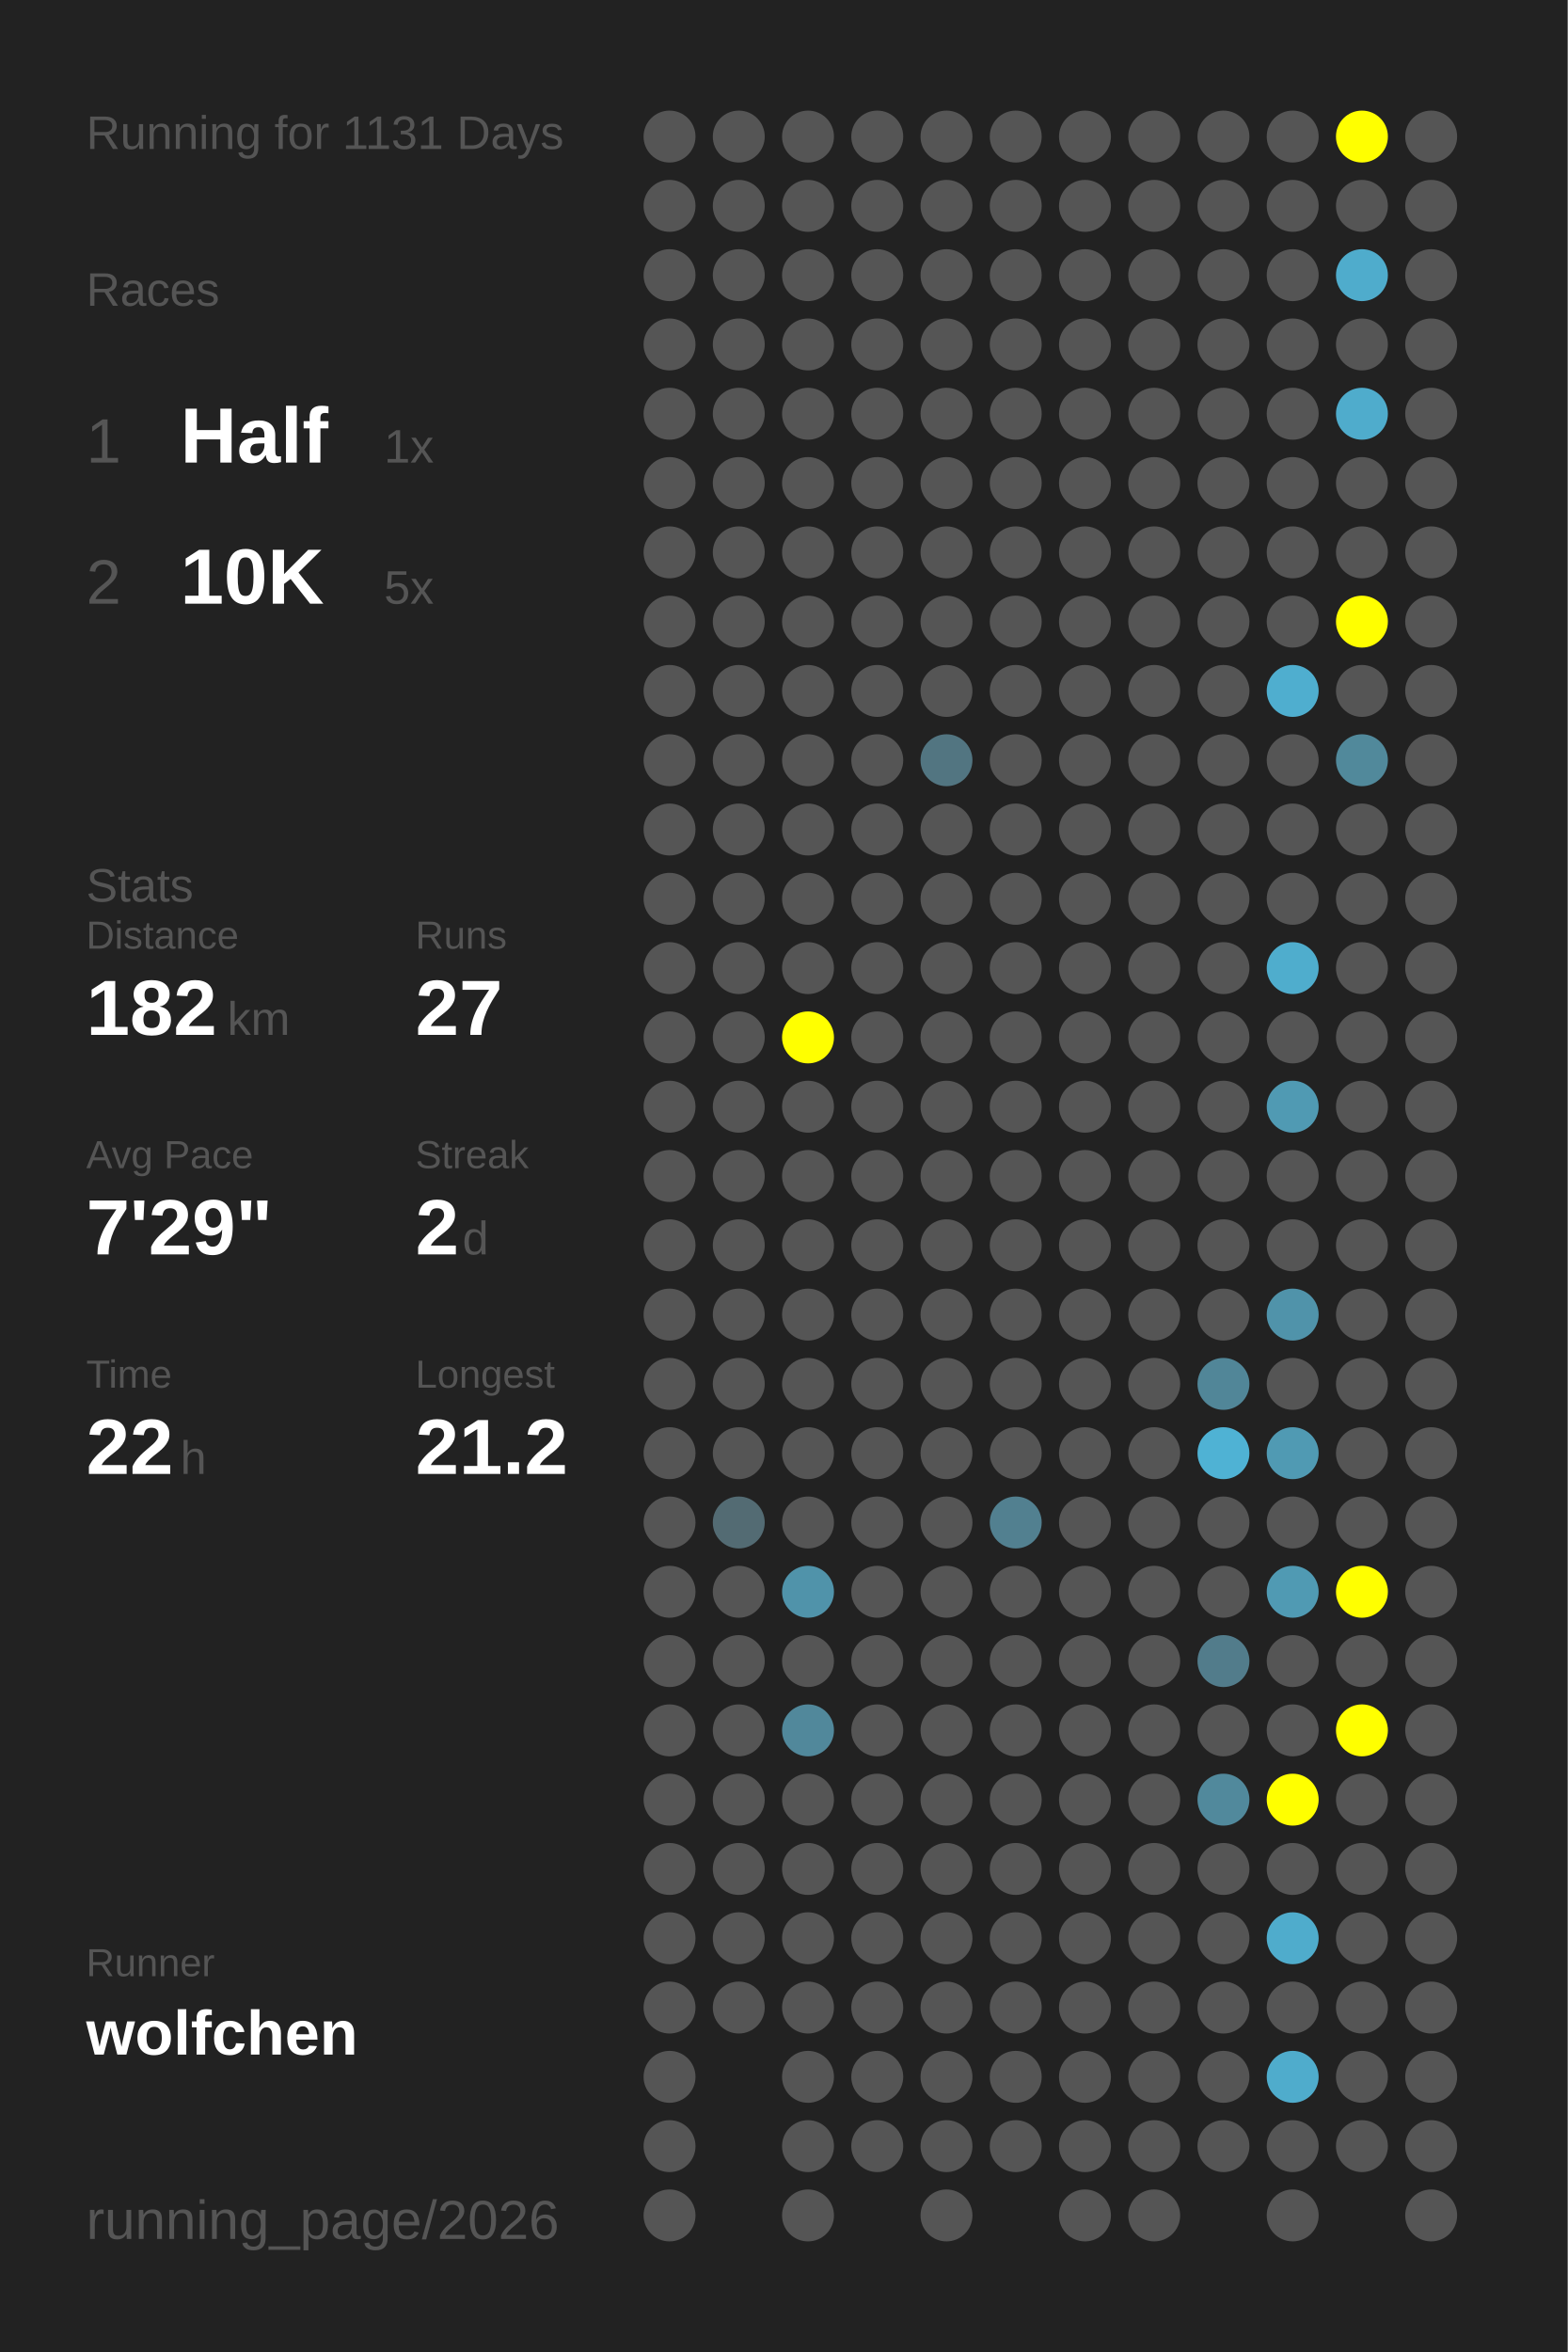
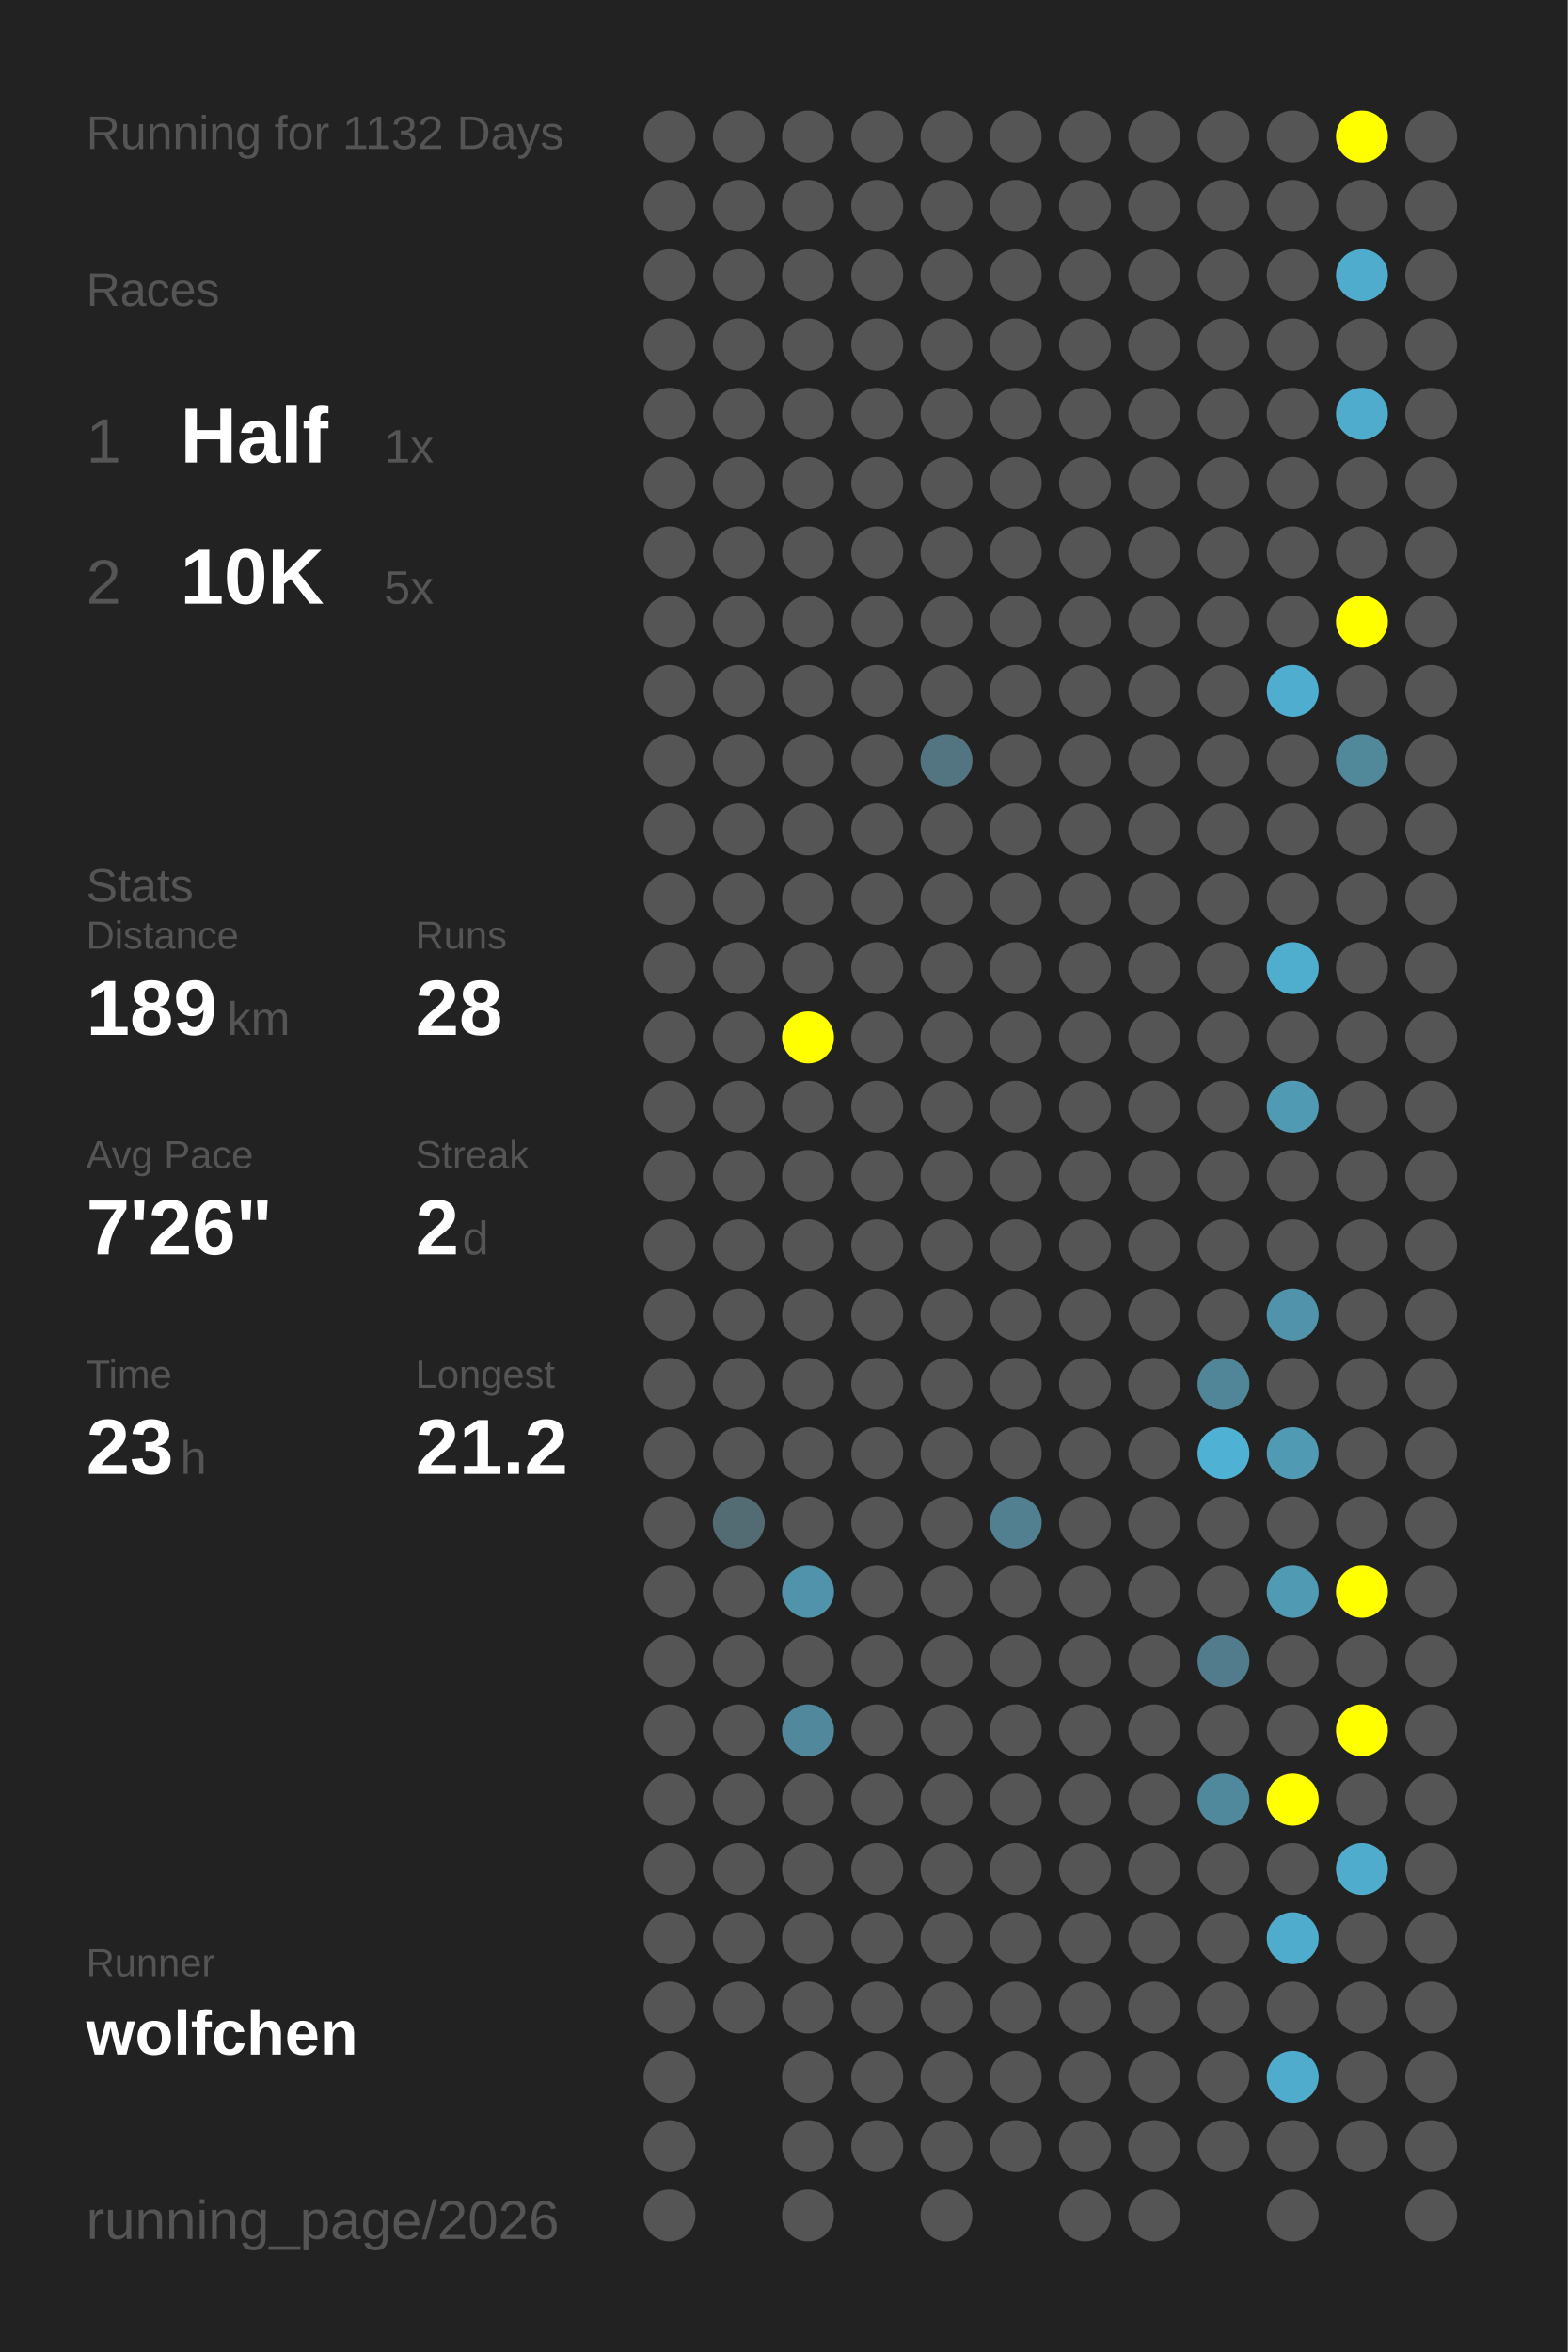
<svg xmlns="http://www.w3.org/2000/svg" baseProfile="full" height="300mm" version="1.1" viewBox="0,0,200,300" width="200mm">
  <defs />
  <rect fill="#222222" height="300" width="200" x="0" y="0" />
-   <text fill="#555555" style="font-size:6px; font-family:Arial;" x="11" y="19">Running for 1131 Days</text>
+   <text fill="#555555" style="font-size:6px; font-family:Arial;" x="11" y="19">Running for 1132 Days</text>
  <text fill="#555555" style="font-size:6px; font-family:Arial;" x="11" y="39">Races</text>
  <text fill="#555555" style="font-size:8px; font-family:Arial;" x="11" y="59">1</text>
  <text fill="#FFFFFF" style="font-size:10px; font-family:Arial; font-weight:bold;" x="23" y="59">Half</text>
  <text fill="#555555" style="font-size:6px; font-family:Arial;" x="49" y="59">1x</text>
  <text fill="#555555" style="font-size:8px; font-family:Arial;" x="11" y="77">2</text>
  <text fill="#FFFFFF" style="font-size:10px; font-family:Arial; font-weight:bold;" x="23" y="77">10K</text>
  <text fill="#555555" style="font-size:6px; font-family:Arial;" x="49" y="77">5x</text>
  <text fill="#555555" style="font-size:6px; font-family:Arial;" x="11" y="115">Stats</text>
  <text fill="#555555" style="font-size:5px; font-family:Arial;" x="11" y="121">Distance</text>
-   <text fill="#FFFFFF" style="font-size:10px; font-family:Arial; font-weight:bold;" x="11" y="132">182</text>
+   <text fill="#FFFFFF" style="font-size:10px; font-family:Arial; font-weight:bold;" x="11" y="132">189</text>
  <text fill="#555555" style="font-size:6px; font-family:Arial;" x="29" y="132">km</text>
  <text fill="#555555" style="font-size:5px; font-family:Arial;" x="53" y="121">Runs</text>
-   <text fill="#FFFFFF" style="font-size:10px; font-family:Arial; font-weight:bold;" x="53" y="132">27</text>
+   <text fill="#FFFFFF" style="font-size:10px; font-family:Arial; font-weight:bold;" x="53" y="132">28</text>
  <text fill="#555555" style="font-size:5px; font-family:Arial;" x="11" y="149">Avg Pace</text>
-   <text fill="#FFFFFF" style="font-size:10px; font-family:Arial; font-weight:bold;" x="11" y="160">7'29"</text>
+   <text fill="#FFFFFF" style="font-size:10px; font-family:Arial; font-weight:bold;" x="11" y="160">7'26"</text>
  <text fill="#555555" style="font-size:5px; font-family:Arial;" x="53" y="149">Streak</text>
  <text fill="#FFFFFF" style="font-size:10px; font-family:Arial; font-weight:bold;" x="53" y="160">2</text>
  <text fill="#555555" style="font-size:6px; font-family:Arial;" x="59" y="160">d</text>
  <text fill="#555555" style="font-size:5px; font-family:Arial;" x="11" y="177">Time</text>
-   <text fill="#FFFFFF" style="font-size:10px; font-family:Arial; font-weight:bold;" x="11" y="188">22</text>
+   <text fill="#FFFFFF" style="font-size:10px; font-family:Arial; font-weight:bold;" x="11" y="188">23</text>
  <text fill="#555555" style="font-size:6px; font-family:Arial;" x="23" y="188">h</text>
  <text fill="#555555" style="font-size:5px; font-family:Arial;" x="53" y="177">Longest</text>
  <text fill="#FFFFFF" style="font-size:10px; font-family:Arial; font-weight:bold;" x="53" y="188">21.2</text>
  <text fill="#555555" style="font-size:5px; font-family:Arial;" x="11" y="252.065">Runner</text>
  <text fill="#FFFFFF" style="font-size:8px; font-family:Arial; font-weight:bold;" x="11" y="262.065">wolfchen</text>
  <text fill="#555555" style="font-size:7px; font-family:Arial;" x="11" y="285.581">running_page/2026</text>
  <circle cx="85.417" cy="17.419" fill="#555555" r="3.312" />
  <circle cx="85.417" cy="26.258" fill="#555555" r="3.312" />
  <circle cx="85.417" cy="35.097" fill="#555555" r="3.312" />
  <circle cx="85.417" cy="43.935" fill="#555555" r="3.312" />
  <circle cx="85.417" cy="52.774" fill="#555555" r="3.312" />
  <circle cx="85.417" cy="61.613" fill="#555555" r="3.312" />
  <circle cx="85.417" cy="70.452" fill="#555555" r="3.312" />
  <circle cx="85.417" cy="79.29" fill="#555555" r="3.312" />
  <circle cx="85.417" cy="88.129" fill="#555555" r="3.312" />
  <circle cx="85.417" cy="96.968" fill="#555555" r="3.312" />
  <circle cx="85.417" cy="105.806" fill="#555555" r="3.312" />
  <circle cx="85.417" cy="114.645" fill="#555555" r="3.312" />
  <circle cx="85.417" cy="123.484" fill="#555555" r="3.312" />
  <circle cx="85.417" cy="132.323" fill="#555555" r="3.312" />
  <circle cx="85.417" cy="141.161" fill="#555555" r="3.312" />
  <circle cx="85.417" cy="150" fill="#555555" r="3.312" />
  <circle cx="85.417" cy="158.839" fill="#555555" r="3.312" />
  <circle cx="85.417" cy="167.677" fill="#555555" r="3.312" />
  <circle cx="85.417" cy="176.516" fill="#555555" r="3.312" />
  <circle cx="85.417" cy="185.355" fill="#555555" r="3.312" />
  <circle cx="85.417" cy="194.194" fill="#555555" r="3.312" />
  <circle cx="85.417" cy="203.032" fill="#555555" r="3.312" />
  <circle cx="85.417" cy="211.871" fill="#555555" r="3.312" />
  <circle cx="85.417" cy="220.71" fill="#555555" r="3.312" />
  <circle cx="85.417" cy="229.548" fill="#555555" r="3.312" />
  <circle cx="85.417" cy="238.387" fill="#555555" r="3.312" />
  <circle cx="85.417" cy="247.226" fill="#555555" r="3.312" />
  <circle cx="85.417" cy="256.065" fill="#555555" r="3.312" />
  <circle cx="85.417" cy="264.903" fill="#555555" r="3.312" />
  <circle cx="85.417" cy="273.742" fill="#555555" r="3.312" />
  <circle cx="85.417" cy="282.581" fill="#555555" r="3.312" />
  <circle cx="94.25" cy="17.419" fill="#555555" r="3.312" />
  <circle cx="94.25" cy="26.258" fill="#555555" r="3.312" />
  <circle cx="94.25" cy="35.097" fill="#555555" r="3.312" />
  <circle cx="94.25" cy="43.935" fill="#555555" r="3.312" />
  <circle cx="94.25" cy="52.774" fill="#555555" r="3.312" />
  <circle cx="94.25" cy="61.613" fill="#555555" r="3.312" />
  <circle cx="94.25" cy="70.452" fill="#555555" r="3.312" />
  <circle cx="94.25" cy="79.29" fill="#555555" r="3.312" />
  <circle cx="94.25" cy="88.129" fill="#555555" r="3.312" />
  <circle cx="94.25" cy="96.968" fill="#555555" r="3.312" />
  <circle cx="94.25" cy="105.806" fill="#555555" r="3.312" />
  <circle cx="94.25" cy="114.645" fill="#555555" r="3.312" />
  <circle cx="94.25" cy="123.484" fill="#555555" r="3.312" />
  <circle cx="94.25" cy="132.323" fill="#555555" r="3.312" />
  <circle cx="94.25" cy="141.161" fill="#555555" r="3.312" />
  <circle cx="94.25" cy="150" fill="#555555" r="3.312" />
  <circle cx="94.25" cy="158.839" fill="#555555" r="3.312" />
  <circle cx="94.25" cy="167.677" fill="#555555" r="3.312" />
  <circle cx="94.25" cy="176.516" fill="#555555" r="3.312" />
  <circle cx="94.25" cy="185.355" fill="#555555" r="3.312" />
  <circle cx="94.25" cy="194.194" fill="#536b73" r="3.312" />
  <circle cx="94.25" cy="203.032" fill="#555555" r="3.312" />
  <circle cx="94.25" cy="211.871" fill="#555555" r="3.312" />
  <circle cx="94.25" cy="220.71" fill="#555555" r="3.312" />
  <circle cx="94.25" cy="229.548" fill="#555555" r="3.312" />
  <circle cx="94.25" cy="238.387" fill="#555555" r="3.312" />
  <circle cx="94.25" cy="247.226" fill="#555555" r="3.312" />
  <circle cx="94.25" cy="256.065" fill="#555555" r="3.312" />
  <circle cx="103.083" cy="17.419" fill="#555555" r="3.312" />
  <circle cx="103.083" cy="26.258" fill="#555555" r="3.312" />
  <circle cx="103.083" cy="35.097" fill="#555555" r="3.312" />
  <circle cx="103.083" cy="43.935" fill="#555555" r="3.312" />
  <circle cx="103.083" cy="52.774" fill="#555555" r="3.312" />
  <circle cx="103.083" cy="61.613" fill="#555555" r="3.312" />
  <circle cx="103.083" cy="70.452" fill="#555555" r="3.312" />
  <circle cx="103.083" cy="79.29" fill="#555555" r="3.312" />
  <circle cx="103.083" cy="88.129" fill="#555555" r="3.312" />
  <circle cx="103.083" cy="96.968" fill="#555555" r="3.312" />
  <circle cx="103.083" cy="105.806" fill="#555555" r="3.312" />
  <circle cx="103.083" cy="114.645" fill="#555555" r="3.312" />
  <circle cx="103.083" cy="123.484" fill="#555555" r="3.312" />
  <circle cx="103.083" cy="132.323" fill="#FFFF00" r="3.312" />
  <circle cx="103.083" cy="141.161" fill="#555555" r="3.312" />
  <circle cx="103.083" cy="150" fill="#555555" r="3.312" />
  <circle cx="103.083" cy="158.839" fill="#555555" r="3.312" />
  <circle cx="103.083" cy="167.677" fill="#555555" r="3.312" />
  <circle cx="103.083" cy="176.516" fill="#555555" r="3.312" />
  <circle cx="103.083" cy="185.355" fill="#555555" r="3.312" />
  <circle cx="103.083" cy="194.194" fill="#555555" r="3.312" />
  <circle cx="103.083" cy="203.032" fill="#5093aa" r="3.312" />
  <circle cx="103.083" cy="211.871" fill="#555555" r="3.312" />
  <circle cx="103.083" cy="220.71" fill="#51889b" r="3.312" />
  <circle cx="103.083" cy="229.548" fill="#555555" r="3.312" />
  <circle cx="103.083" cy="238.387" fill="#555555" r="3.312" />
  <circle cx="103.083" cy="247.226" fill="#555555" r="3.312" />
  <circle cx="103.083" cy="256.065" fill="#555555" r="3.312" />
  <circle cx="103.083" cy="264.903" fill="#555555" r="3.312" />
  <circle cx="103.083" cy="273.742" fill="#555555" r="3.312" />
  <circle cx="103.083" cy="282.581" fill="#555555" r="3.312" />
  <circle cx="111.917" cy="17.419" fill="#555555" r="3.312" />
  <circle cx="111.917" cy="26.258" fill="#555555" r="3.312" />
  <circle cx="111.917" cy="35.097" fill="#555555" r="3.312" />
  <circle cx="111.917" cy="43.935" fill="#555555" r="3.312" />
  <circle cx="111.917" cy="52.774" fill="#555555" r="3.312" />
  <circle cx="111.917" cy="61.613" fill="#555555" r="3.312" />
  <circle cx="111.917" cy="70.452" fill="#555555" r="3.312" />
  <circle cx="111.917" cy="79.29" fill="#555555" r="3.312" />
  <circle cx="111.917" cy="88.129" fill="#555555" r="3.312" />
  <circle cx="111.917" cy="96.968" fill="#555555" r="3.312" />
  <circle cx="111.917" cy="105.806" fill="#555555" r="3.312" />
  <circle cx="111.917" cy="114.645" fill="#555555" r="3.312" />
  <circle cx="111.917" cy="123.484" fill="#555555" r="3.312" />
  <circle cx="111.917" cy="132.323" fill="#555555" r="3.312" />
  <circle cx="111.917" cy="141.161" fill="#555555" r="3.312" />
  <circle cx="111.917" cy="150" fill="#555555" r="3.312" />
  <circle cx="111.917" cy="158.839" fill="#555555" r="3.312" />
  <circle cx="111.917" cy="167.677" fill="#555555" r="3.312" />
  <circle cx="111.917" cy="176.516" fill="#555555" r="3.312" />
  <circle cx="111.917" cy="185.355" fill="#555555" r="3.312" />
  <circle cx="111.917" cy="194.194" fill="#555555" r="3.312" />
  <circle cx="111.917" cy="203.032" fill="#555555" r="3.312" />
  <circle cx="111.917" cy="211.871" fill="#555555" r="3.312" />
  <circle cx="111.917" cy="220.71" fill="#555555" r="3.312" />
  <circle cx="111.917" cy="229.548" fill="#555555" r="3.312" />
  <circle cx="111.917" cy="238.387" fill="#555555" r="3.312" />
  <circle cx="111.917" cy="247.226" fill="#555555" r="3.312" />
  <circle cx="111.917" cy="256.065" fill="#555555" r="3.312" />
  <circle cx="111.917" cy="264.903" fill="#555555" r="3.312" />
  <circle cx="111.917" cy="273.742" fill="#555555" r="3.312" />
  <circle cx="120.75" cy="17.419" fill="#555555" r="3.312" />
  <circle cx="120.75" cy="26.258" fill="#555555" r="3.312" />
  <circle cx="120.75" cy="35.097" fill="#555555" r="3.312" />
  <circle cx="120.75" cy="43.935" fill="#555555" r="3.312" />
  <circle cx="120.75" cy="52.774" fill="#555555" r="3.312" />
  <circle cx="120.75" cy="61.613" fill="#555555" r="3.312" />
  <circle cx="120.75" cy="70.452" fill="#555555" r="3.312" />
  <circle cx="120.75" cy="79.29" fill="#555555" r="3.312" />
  <circle cx="120.75" cy="88.129" fill="#555555" r="3.312" />
  <circle cx="120.75" cy="96.968" fill="#527581" r="3.312" />
  <circle cx="120.75" cy="105.806" fill="#555555" r="3.312" />
  <circle cx="120.75" cy="114.645" fill="#555555" r="3.312" />
  <circle cx="120.75" cy="123.484" fill="#555555" r="3.312" />
  <circle cx="120.75" cy="132.323" fill="#555555" r="3.312" />
  <circle cx="120.75" cy="141.161" fill="#555555" r="3.312" />
  <circle cx="120.75" cy="150" fill="#555555" r="3.312" />
  <circle cx="120.75" cy="158.839" fill="#555555" r="3.312" />
  <circle cx="120.75" cy="167.677" fill="#555555" r="3.312" />
  <circle cx="120.75" cy="176.516" fill="#555555" r="3.312" />
  <circle cx="120.75" cy="185.355" fill="#555555" r="3.312" />
  <circle cx="120.75" cy="194.194" fill="#555555" r="3.312" />
  <circle cx="120.75" cy="203.032" fill="#555555" r="3.312" />
  <circle cx="120.75" cy="211.871" fill="#555555" r="3.312" />
  <circle cx="120.75" cy="220.71" fill="#555555" r="3.312" />
  <circle cx="120.75" cy="229.548" fill="#555555" r="3.312" />
  <circle cx="120.75" cy="238.387" fill="#555555" r="3.312" />
  <circle cx="120.75" cy="247.226" fill="#555555" r="3.312" />
  <circle cx="120.75" cy="256.065" fill="#555555" r="3.312" />
  <circle cx="120.75" cy="264.903" fill="#555555" r="3.312" />
  <circle cx="120.75" cy="273.742" fill="#555555" r="3.312" />
  <circle cx="120.75" cy="282.581" fill="#555555" r="3.312" />
  <circle cx="129.583" cy="17.419" fill="#555555" r="3.312" />
  <circle cx="129.583" cy="26.258" fill="#555555" r="3.312" />
  <circle cx="129.583" cy="35.097" fill="#555555" r="3.312" />
  <circle cx="129.583" cy="43.935" fill="#555555" r="3.312" />
  <circle cx="129.583" cy="52.774" fill="#555555" r="3.312" />
  <circle cx="129.583" cy="61.613" fill="#555555" r="3.312" />
  <circle cx="129.583" cy="70.452" fill="#555555" r="3.312" />
  <circle cx="129.583" cy="79.29" fill="#555555" r="3.312" />
  <circle cx="129.583" cy="88.129" fill="#555555" r="3.312" />
  <circle cx="129.583" cy="96.968" fill="#555555" r="3.312" />
  <circle cx="129.583" cy="105.806" fill="#555555" r="3.312" />
  <circle cx="129.583" cy="114.645" fill="#555555" r="3.312" />
  <circle cx="129.583" cy="123.484" fill="#555555" r="3.312" />
  <circle cx="129.583" cy="132.323" fill="#555555" r="3.312" />
  <circle cx="129.583" cy="141.161" fill="#555555" r="3.312" />
  <circle cx="129.583" cy="150" fill="#555555" r="3.312" />
  <circle cx="129.583" cy="158.839" fill="#555555" r="3.312" />
  <circle cx="129.583" cy="167.677" fill="#555555" r="3.312" />
  <circle cx="129.583" cy="176.516" fill="#555555" r="3.312" />
  <circle cx="129.583" cy="185.355" fill="#555555" r="3.312" />
  <circle cx="129.583" cy="194.194" fill="#528090" r="3.312" />
  <circle cx="129.583" cy="203.032" fill="#555555" r="3.312" />
  <circle cx="129.583" cy="211.871" fill="#555555" r="3.312" />
  <circle cx="129.583" cy="220.71" fill="#555555" r="3.312" />
  <circle cx="129.583" cy="229.548" fill="#555555" r="3.312" />
  <circle cx="129.583" cy="238.387" fill="#555555" r="3.312" />
  <circle cx="129.583" cy="247.226" fill="#555555" r="3.312" />
  <circle cx="129.583" cy="256.065" fill="#555555" r="3.312" />
  <circle cx="129.583" cy="264.903" fill="#555555" r="3.312" />
  <circle cx="129.583" cy="273.742" fill="#555555" r="3.312" />
  <circle cx="138.417" cy="17.419" fill="#555555" r="3.312" />
  <circle cx="138.417" cy="26.258" fill="#555555" r="3.312" />
  <circle cx="138.417" cy="35.097" fill="#555555" r="3.312" />
  <circle cx="138.417" cy="43.935" fill="#555555" r="3.312" />
  <circle cx="138.417" cy="52.774" fill="#555555" r="3.312" />
  <circle cx="138.417" cy="61.613" fill="#555555" r="3.312" />
  <circle cx="138.417" cy="70.452" fill="#555555" r="3.312" />
  <circle cx="138.417" cy="79.29" fill="#555555" r="3.312" />
  <circle cx="138.417" cy="88.129" fill="#555555" r="3.312" />
  <circle cx="138.417" cy="96.968" fill="#555555" r="3.312" />
  <circle cx="138.417" cy="105.806" fill="#555555" r="3.312" />
  <circle cx="138.417" cy="114.645" fill="#555555" r="3.312" />
  <circle cx="138.417" cy="123.484" fill="#555555" r="3.312" />
  <circle cx="138.417" cy="132.323" fill="#555555" r="3.312" />
  <circle cx="138.417" cy="141.161" fill="#555555" r="3.312" />
  <circle cx="138.417" cy="150" fill="#555555" r="3.312" />
  <circle cx="138.417" cy="158.839" fill="#555555" r="3.312" />
  <circle cx="138.417" cy="167.677" fill="#555555" r="3.312" />
  <circle cx="138.417" cy="176.516" fill="#555555" r="3.312" />
  <circle cx="138.417" cy="185.355" fill="#555555" r="3.312" />
  <circle cx="138.417" cy="194.194" fill="#555555" r="3.312" />
  <circle cx="138.417" cy="203.032" fill="#555555" r="3.312" />
  <circle cx="138.417" cy="211.871" fill="#555555" r="3.312" />
  <circle cx="138.417" cy="220.71" fill="#555555" r="3.312" />
  <circle cx="138.417" cy="229.548" fill="#555555" r="3.312" />
  <circle cx="138.417" cy="238.387" fill="#555555" r="3.312" />
  <circle cx="138.417" cy="247.226" fill="#555555" r="3.312" />
  <circle cx="138.417" cy="256.065" fill="#555555" r="3.312" />
  <circle cx="138.417" cy="264.903" fill="#555555" r="3.312" />
  <circle cx="138.417" cy="273.742" fill="#555555" r="3.312" />
  <circle cx="138.417" cy="282.581" fill="#555555" r="3.312" />
  <circle cx="147.25" cy="17.419" fill="#555555" r="3.312" />
  <circle cx="147.25" cy="26.258" fill="#555555" r="3.312" />
  <circle cx="147.25" cy="35.097" fill="#555555" r="3.312" />
  <circle cx="147.25" cy="43.935" fill="#555555" r="3.312" />
  <circle cx="147.25" cy="52.774" fill="#555555" r="3.312" />
  <circle cx="147.25" cy="61.613" fill="#555555" r="3.312" />
  <circle cx="147.25" cy="70.452" fill="#555555" r="3.312" />
  <circle cx="147.25" cy="79.29" fill="#555555" r="3.312" />
  <circle cx="147.25" cy="88.129" fill="#555555" r="3.312" />
  <circle cx="147.25" cy="96.968" fill="#555555" r="3.312" />
  <circle cx="147.25" cy="105.806" fill="#555555" r="3.312" />
  <circle cx="147.25" cy="114.645" fill="#555555" r="3.312" />
  <circle cx="147.25" cy="123.484" fill="#555555" r="3.312" />
  <circle cx="147.25" cy="132.323" fill="#555555" r="3.312" />
  <circle cx="147.25" cy="141.161" fill="#555555" r="3.312" />
  <circle cx="147.25" cy="150" fill="#555555" r="3.312" />
  <circle cx="147.25" cy="158.839" fill="#555555" r="3.312" />
  <circle cx="147.25" cy="167.677" fill="#555555" r="3.312" />
  <circle cx="147.25" cy="176.516" fill="#555555" r="3.312" />
  <circle cx="147.25" cy="185.355" fill="#555555" r="3.312" />
  <circle cx="147.25" cy="194.194" fill="#555555" r="3.312" />
  <circle cx="147.25" cy="203.032" fill="#555555" r="3.312" />
  <circle cx="147.25" cy="211.871" fill="#555555" r="3.312" />
  <circle cx="147.25" cy="220.71" fill="#555555" r="3.312" />
  <circle cx="147.25" cy="229.548" fill="#555555" r="3.312" />
  <circle cx="147.25" cy="238.387" fill="#555555" r="3.312" />
  <circle cx="147.25" cy="247.226" fill="#555555" r="3.312" />
  <circle cx="147.25" cy="256.065" fill="#555555" r="3.312" />
  <circle cx="147.25" cy="264.903" fill="#555555" r="3.312" />
  <circle cx="147.25" cy="273.742" fill="#555555" r="3.312" />
  <circle cx="147.25" cy="282.581" fill="#555555" r="3.312" />
  <circle cx="156.083" cy="17.419" fill="#555555" r="3.312" />
  <circle cx="156.083" cy="26.258" fill="#555555" r="3.312" />
  <circle cx="156.083" cy="35.097" fill="#555555" r="3.312" />
  <circle cx="156.083" cy="43.935" fill="#555555" r="3.312" />
  <circle cx="156.083" cy="52.774" fill="#555555" r="3.312" />
  <circle cx="156.083" cy="61.613" fill="#555555" r="3.312" />
  <circle cx="156.083" cy="70.452" fill="#555555" r="3.312" />
  <circle cx="156.083" cy="79.29" fill="#555555" r="3.312" />
  <circle cx="156.083" cy="88.129" fill="#555555" r="3.312" />
  <circle cx="156.083" cy="96.968" fill="#555555" r="3.312" />
  <circle cx="156.083" cy="105.806" fill="#555555" r="3.312" />
  <circle cx="156.083" cy="114.645" fill="#555555" r="3.312" />
  <circle cx="156.083" cy="123.484" fill="#555555" r="3.312" />
  <circle cx="156.083" cy="132.323" fill="#555555" r="3.312" />
  <circle cx="156.083" cy="141.161" fill="#555555" r="3.312" />
  <circle cx="156.083" cy="150" fill="#555555" r="3.312" />
  <circle cx="156.083" cy="158.839" fill="#555555" r="3.312" />
  <circle cx="156.083" cy="167.677" fill="#555555" r="3.312" />
  <circle cx="156.083" cy="176.516" fill="#518698" r="3.312" />
  <circle cx="156.083" cy="185.355" fill="#4fb2d4" r="3.312" />
  <circle cx="156.083" cy="194.194" fill="#555555" r="3.312" />
  <circle cx="156.083" cy="203.032" fill="#555555" r="3.312" />
  <circle cx="156.083" cy="211.871" fill="#527c8b" r="3.312" />
  <circle cx="156.083" cy="220.71" fill="#555555" r="3.312" />
  <circle cx="156.083" cy="229.548" fill="#51899c" r="3.312" />
  <circle cx="156.083" cy="238.387" fill="#555555" r="3.312" />
  <circle cx="156.083" cy="247.226" fill="#555555" r="3.312" />
  <circle cx="156.083" cy="256.065" fill="#555555" r="3.312" />
  <circle cx="156.083" cy="264.903" fill="#555555" r="3.312" />
  <circle cx="156.083" cy="273.742" fill="#555555" r="3.312" />
  <circle cx="164.917" cy="17.419" fill="#555555" r="3.312" />
  <circle cx="164.917" cy="26.258" fill="#555555" r="3.312" />
  <circle cx="164.917" cy="35.097" fill="#555555" r="3.312" />
  <circle cx="164.917" cy="43.935" fill="#555555" r="3.312" />
  <circle cx="164.917" cy="52.774" fill="#555555" r="3.312" />
  <circle cx="164.917" cy="61.613" fill="#555555" r="3.312" />
  <circle cx="164.917" cy="70.452" fill="#555555" r="3.312" />
  <circle cx="164.917" cy="79.29" fill="#555555" r="3.312" />
  <circle cx="164.917" cy="88.129" fill="#4faecf" r="3.312" />
  <circle cx="164.917" cy="96.968" fill="#555555" r="3.312" />
  <circle cx="164.917" cy="105.806" fill="#555555" r="3.312" />
  <circle cx="164.917" cy="114.645" fill="#555555" r="3.312" />
  <circle cx="164.917" cy="123.484" fill="#4fadcd" r="3.312" />
  <circle cx="164.917" cy="132.323" fill="#555555" r="3.312" />
  <circle cx="164.917" cy="141.161" fill="#509ab3" r="3.312" />
  <circle cx="164.917" cy="150" fill="#555555" r="3.312" />
  <circle cx="164.917" cy="158.839" fill="#555555" r="3.312" />
  <circle cx="164.917" cy="167.677" fill="#5093aa" r="3.312" />
  <circle cx="164.917" cy="176.516" fill="#555555" r="3.312" />
  <circle cx="164.917" cy="185.355" fill="#509ab3" r="3.312" />
  <circle cx="164.917" cy="194.194" fill="#555555" r="3.312" />
  <circle cx="164.917" cy="203.032" fill="#509ab3" r="3.312" />
  <circle cx="164.917" cy="211.871" fill="#555555" r="3.312" />
  <circle cx="164.917" cy="220.71" fill="#555555" r="3.312" />
  <circle cx="164.917" cy="229.548" fill="#FFFF00" r="3.312" />
  <circle cx="164.917" cy="238.387" fill="#555555" r="3.312" />
  <circle cx="164.917" cy="247.226" fill="#4faccc" r="3.312" />
  <circle cx="164.917" cy="256.065" fill="#555555" r="3.312" />
  <circle cx="164.917" cy="264.903" fill="#4faccc" r="3.312" />
  <circle cx="164.917" cy="273.742" fill="#555555" r="3.312" />
  <circle cx="164.917" cy="282.581" fill="#555555" r="3.312" />
  <circle cx="173.75" cy="17.419" fill="#FFFF00" r="3.312" />
  <circle cx="173.75" cy="26.258" fill="#555555" r="3.312" />
  <circle cx="173.75" cy="35.097" fill="#4faccc" r="3.312" />
  <circle cx="173.75" cy="43.935" fill="#555555" r="3.312" />
  <circle cx="173.75" cy="52.774" fill="#4faccc" r="3.312" />
  <circle cx="173.75" cy="61.613" fill="#555555" r="3.312" />
  <circle cx="173.75" cy="70.452" fill="#555555" r="3.312" />
  <circle cx="173.75" cy="79.29" fill="#FFFF00" r="3.312" />
  <circle cx="173.75" cy="88.129" fill="#555555" r="3.312" />
  <circle cx="173.75" cy="96.968" fill="#51899b" r="3.312" />
  <circle cx="173.75" cy="105.806" fill="#555555" r="3.312" />
  <circle cx="173.75" cy="114.645" fill="#555555" r="3.312" />
  <circle cx="173.75" cy="123.484" fill="#555555" r="3.312" />
  <circle cx="173.75" cy="132.323" fill="#555555" r="3.312" />
  <circle cx="173.75" cy="141.161" fill="#555555" r="3.312" />
  <circle cx="173.75" cy="150" fill="#555555" r="3.312" />
  <circle cx="173.75" cy="158.839" fill="#555555" r="3.312" />
  <circle cx="173.75" cy="167.677" fill="#555555" r="3.312" />
  <circle cx="173.75" cy="176.516" fill="#555555" r="3.312" />
  <circle cx="173.75" cy="185.355" fill="#555555" r="3.312" />
  <circle cx="173.75" cy="194.194" fill="#555555" r="3.312" />
  <circle cx="173.75" cy="203.032" fill="#FFFF00" r="3.312" />
  <circle cx="173.75" cy="211.871" fill="#555555" r="3.312" />
  <circle cx="173.75" cy="220.71" fill="#FFFF00" r="3.312" />
  <circle cx="173.75" cy="229.548" fill="#555555" r="3.312" />
-   <circle cx="173.75" cy="238.387" fill="#555555" r="3.312" />
+   <circle cx="173.75" cy="238.387" fill="#4faccc" r="3.312" />
  <circle cx="173.75" cy="247.226" fill="#555555" r="3.312" />
  <circle cx="173.75" cy="256.065" fill="#555555" r="3.312" />
  <circle cx="173.75" cy="264.903" fill="#555555" r="3.312" />
  <circle cx="173.75" cy="273.742" fill="#555555" r="3.312" />
  <circle cx="182.583" cy="17.419" fill="#555555" r="3.312" />
  <circle cx="182.583" cy="26.258" fill="#555555" r="3.312" />
  <circle cx="182.583" cy="35.097" fill="#555555" r="3.312" />
  <circle cx="182.583" cy="43.935" fill="#555555" r="3.312" />
  <circle cx="182.583" cy="52.774" fill="#555555" r="3.312" />
  <circle cx="182.583" cy="61.613" fill="#555555" r="3.312" />
  <circle cx="182.583" cy="70.452" fill="#555555" r="3.312" />
  <circle cx="182.583" cy="79.29" fill="#555555" r="3.312" />
  <circle cx="182.583" cy="88.129" fill="#555555" r="3.312" />
  <circle cx="182.583" cy="96.968" fill="#555555" r="3.312" />
  <circle cx="182.583" cy="105.806" fill="#555555" r="3.312" />
  <circle cx="182.583" cy="114.645" fill="#555555" r="3.312" />
  <circle cx="182.583" cy="123.484" fill="#555555" r="3.312" />
  <circle cx="182.583" cy="132.323" fill="#555555" r="3.312" />
  <circle cx="182.583" cy="141.161" fill="#555555" r="3.312" />
  <circle cx="182.583" cy="150" fill="#555555" r="3.312" />
  <circle cx="182.583" cy="158.839" fill="#555555" r="3.312" />
  <circle cx="182.583" cy="167.677" fill="#555555" r="3.312" />
  <circle cx="182.583" cy="176.516" fill="#555555" r="3.312" />
  <circle cx="182.583" cy="185.355" fill="#555555" r="3.312" />
  <circle cx="182.583" cy="194.194" fill="#555555" r="3.312" />
  <circle cx="182.583" cy="203.032" fill="#555555" r="3.312" />
  <circle cx="182.583" cy="211.871" fill="#555555" r="3.312" />
  <circle cx="182.583" cy="220.71" fill="#555555" r="3.312" />
  <circle cx="182.583" cy="229.548" fill="#555555" r="3.312" />
  <circle cx="182.583" cy="238.387" fill="#555555" r="3.312" />
  <circle cx="182.583" cy="247.226" fill="#555555" r="3.312" />
  <circle cx="182.583" cy="256.065" fill="#555555" r="3.312" />
  <circle cx="182.583" cy="264.903" fill="#555555" r="3.312" />
  <circle cx="182.583" cy="273.742" fill="#555555" r="3.312" />
  <circle cx="182.583" cy="282.581" fill="#555555" r="3.312" />
</svg>
